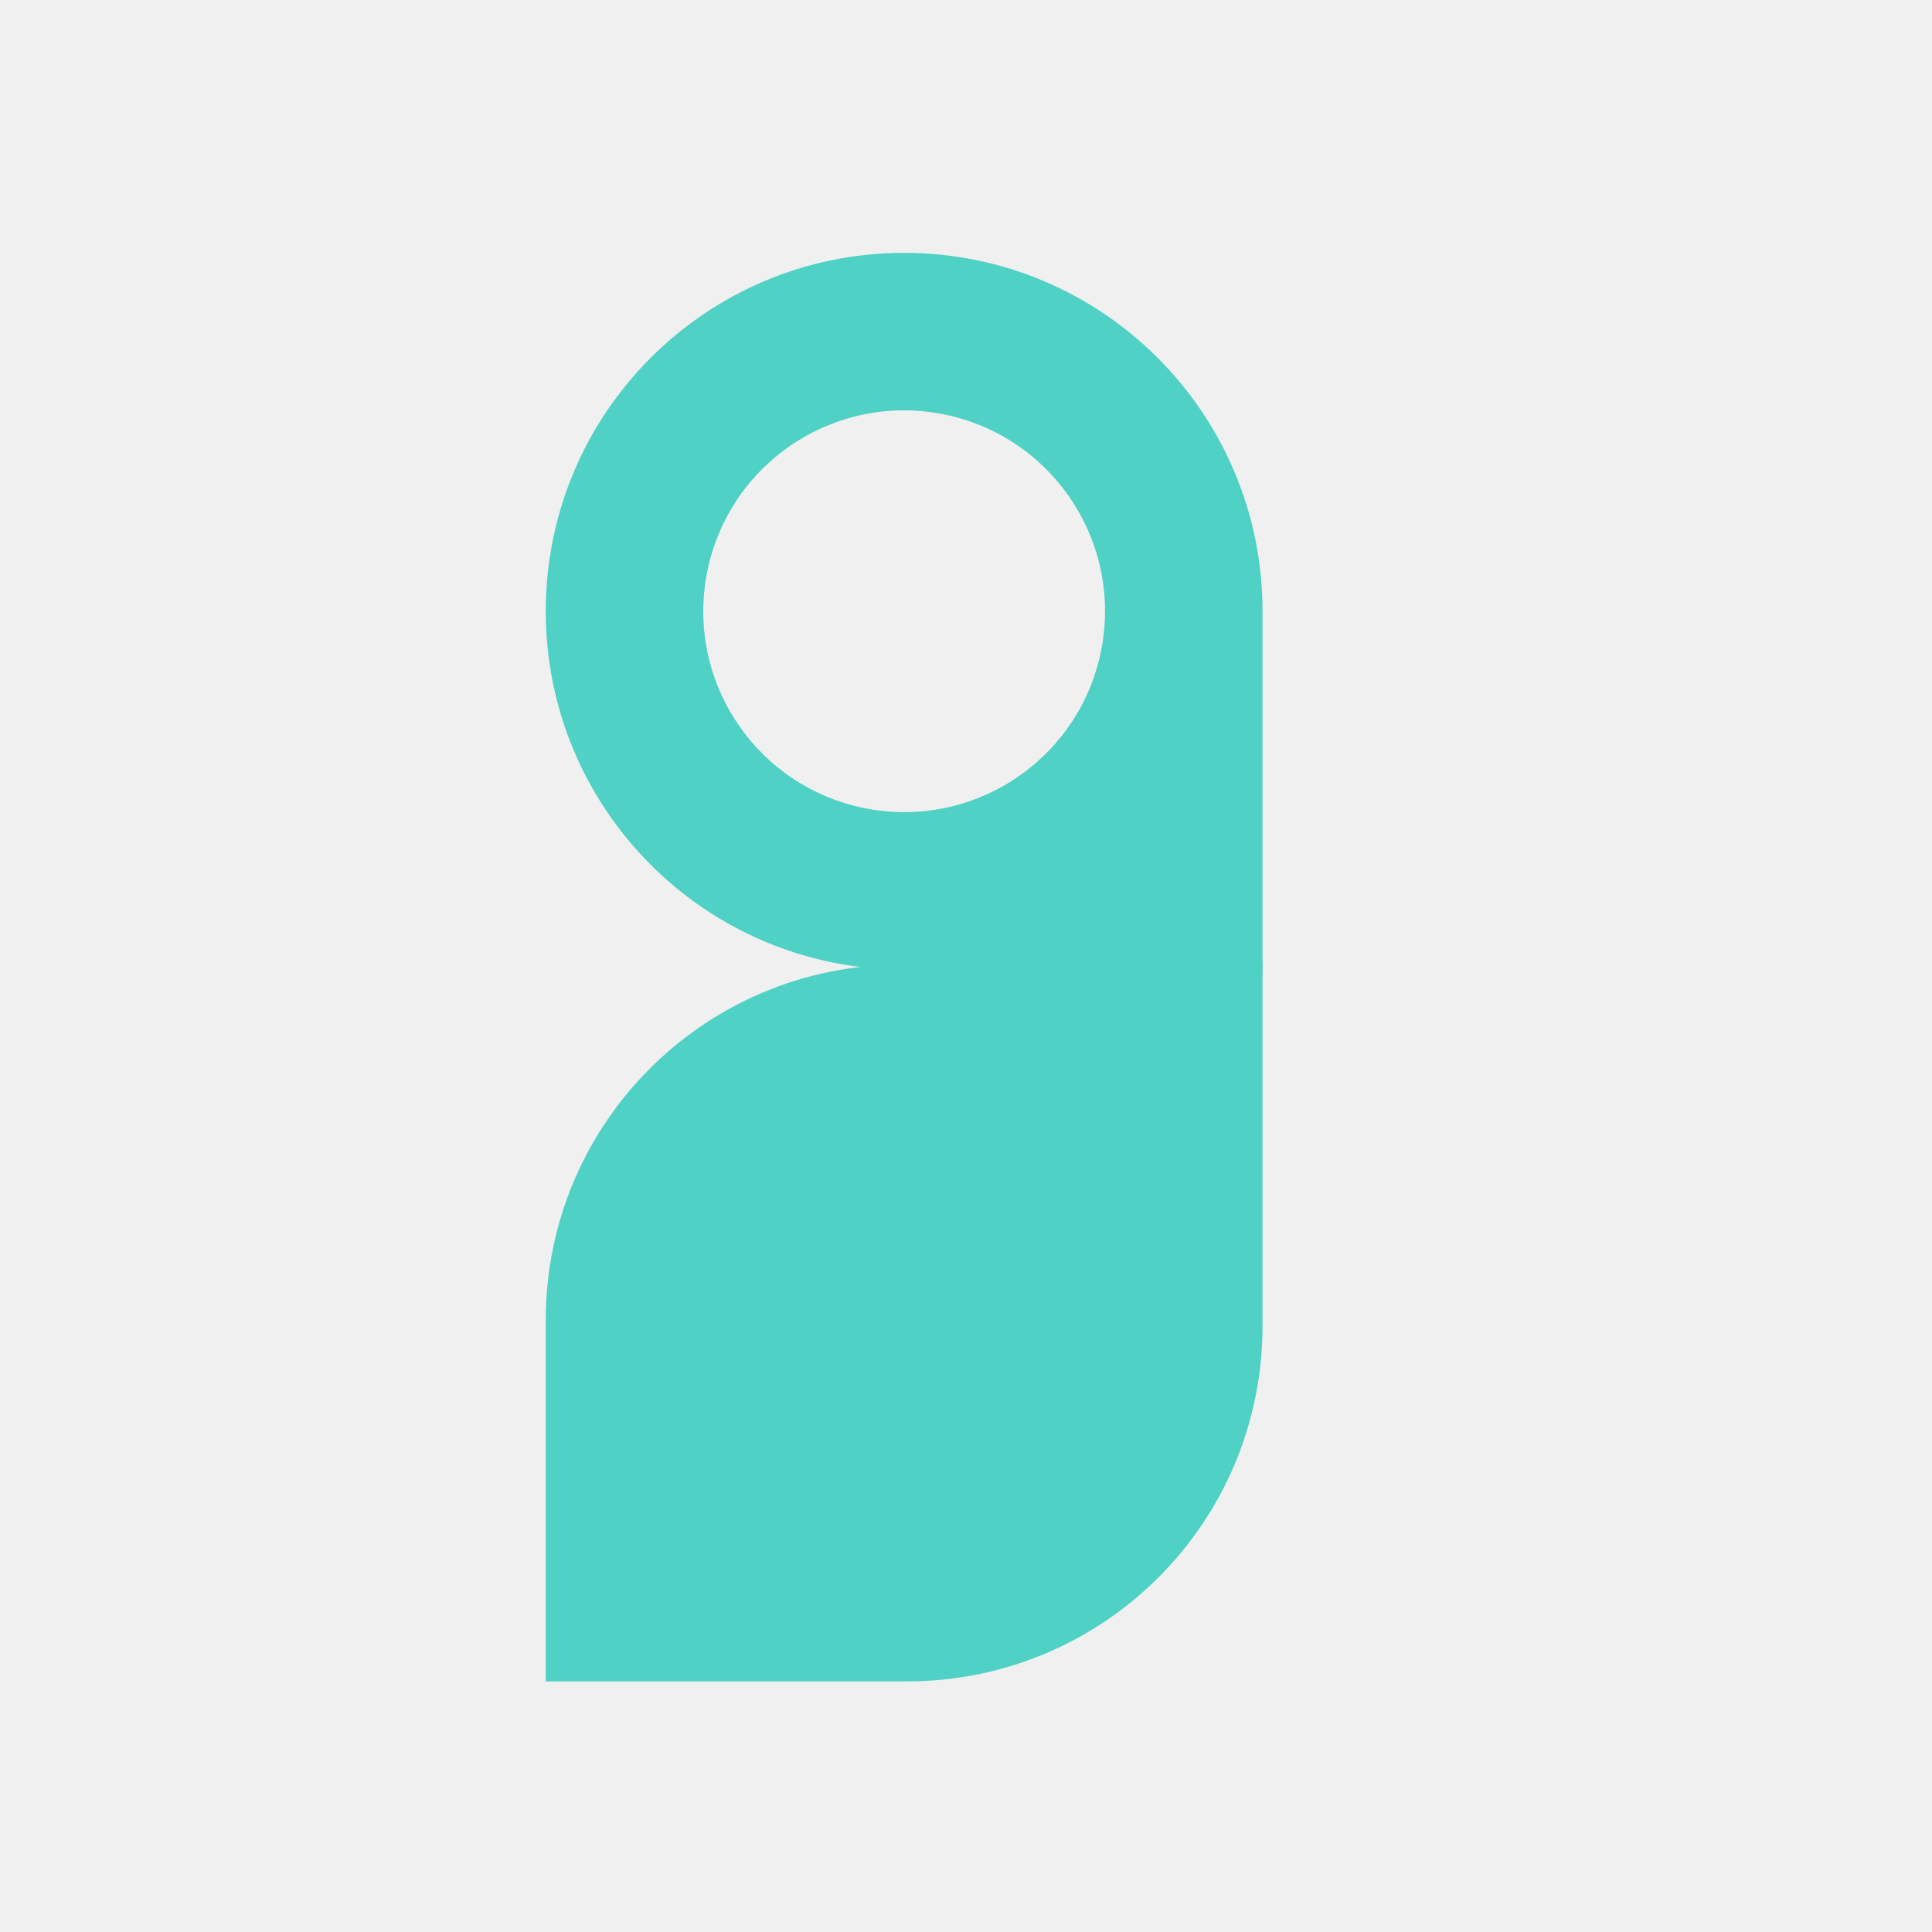
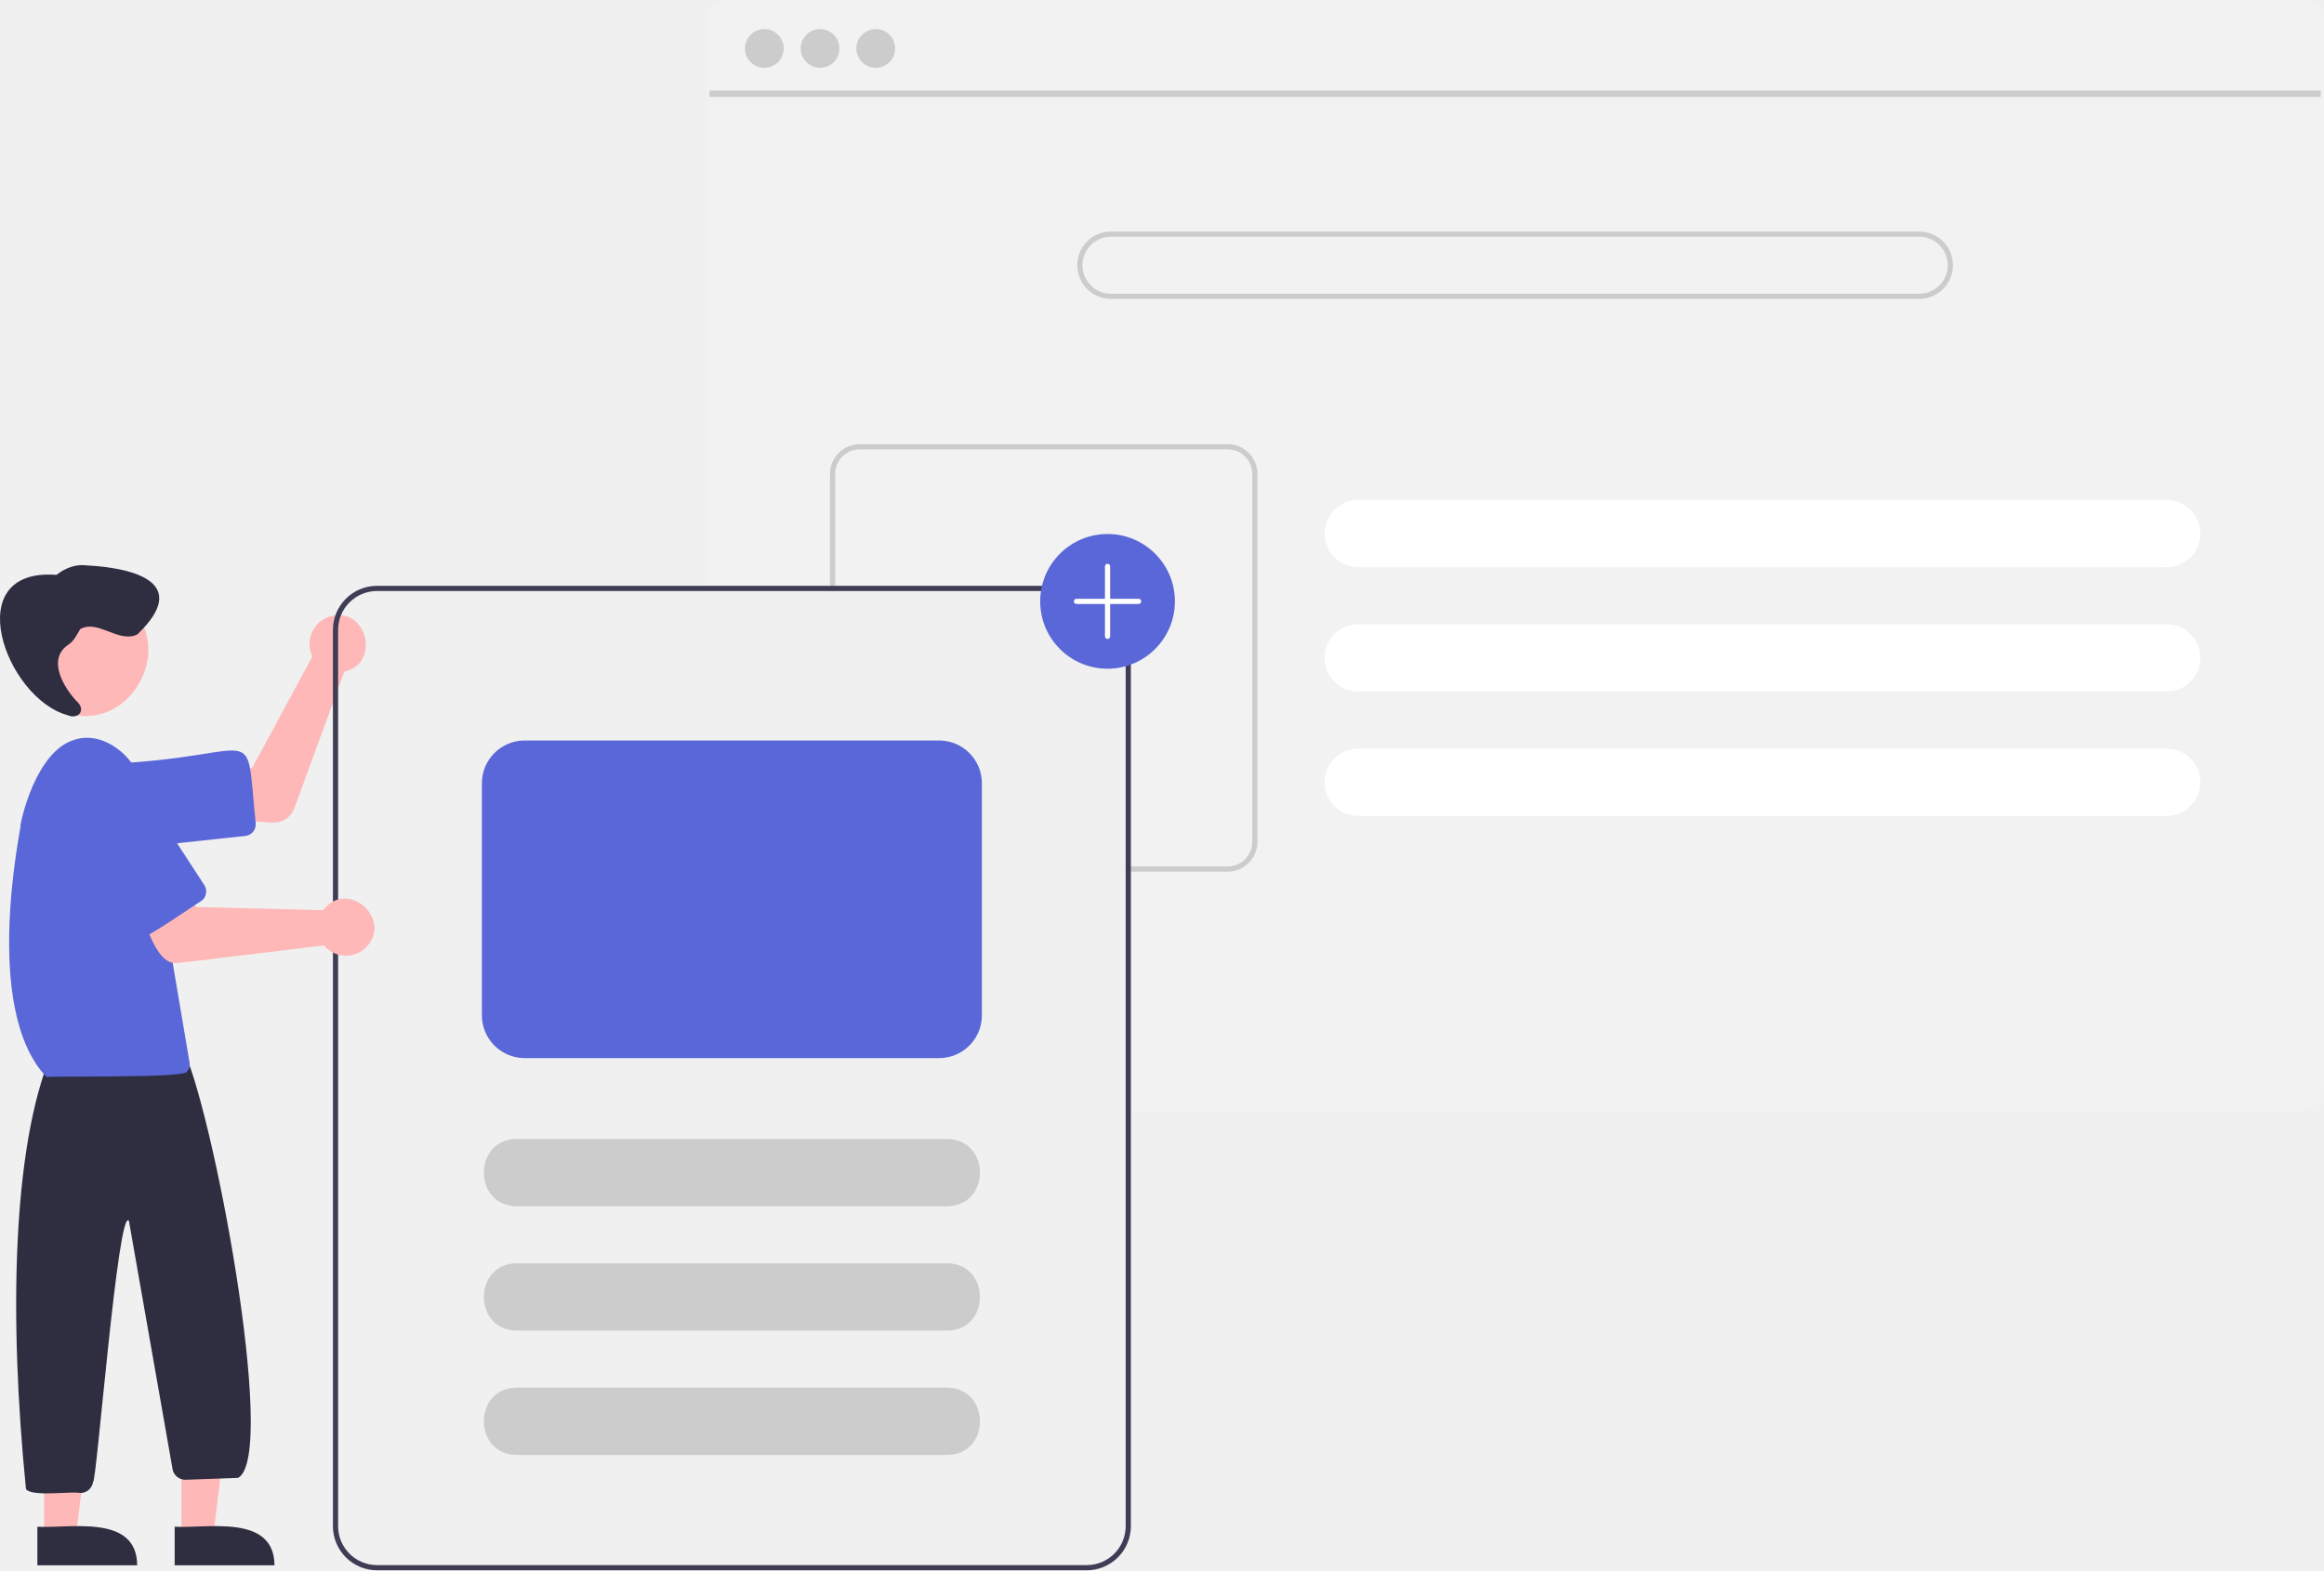
- <svg xmlns="http://www.w3.org/2000/svg" version="1.1" width="2048.00" height="2048.00" viewBox="0 0 2048.0 2048.0">
-   <g id="document" transform="matrix(1,0,0,1,1024.0,1024.0)">
-     <path d="M314.335,3.845 L314.335,-376.053 C314.335,-585.996 144.381,-755.95 -65.563,-755.95 C-275.506,-755.95 -445.461,-585.996 -445.461,-376.053 C-445.461,-166.109 -275.506,3.845 -65.563,3.845 L314.335,3.845 Z M144.216,-339.699 C124.126,-223.768 14.014,-146.183 -101.917,-166.273 C-217.848,-186.364 -295.433,-296.476 -275.342,-412.406 C-255.252,-528.337 -145.14,-605.922 -29.209,-585.832 C86.722,-565.742 164.307,-455.629 144.216,-339.699 Z " fill="#4FD1C5" fill-opacity="1.00" />
-     <path d="M-62.487,758.335 C145.919,758.335 314.335,589.919 314.335,381.513 L314.335,-1.461 L-68.639,-1.461 C-277.045,-1.461 -445.461,166.956 -445.461,375.361 L-445.461,758.335 L-62.487,758.335 Z " fill="#4FD1C5" fill-opacity="1.00" />
-   </g>
+ <svg xmlns="http://www.w3.org/2000/svg" id="e206c98e-a062-454f-98a1-36dd7d468c34" data-name="Layer 1" width="897.059" height="606.13" viewBox="0 0 897.059 606.13">
+   <path d="M1039.799,146.935h-607a8.727,8.727,0,0,0-8.72,8.72v219.41h146.9a15.018,15.018,0,0,1,15,15v185.63h453.82a8.712,8.712,0,0,0,6.63-3.06,2.044,2.044,0,0,0,.19-.24,8.166,8.166,0,0,0,1.25-2.11,8.507,8.507,0,0,0,.66-3.31V155.655A8.73,8.73,0,0,0,1039.799,146.935Z" transform="translate(-151.4706 -146.935)" fill="#f2f2f2" />
+   <rect x="273.85" y="34.951" width="621.957" height="2.493" fill="#ccc" />
+   <circle cx="295.039" cy="18.698" r="7.478" fill="#ccc" />
+   <circle cx="316.539" cy="18.698" r="7.478" fill="#ccc" />
+   <circle cx="338.04" cy="18.698" r="7.478" fill="#ccc" />
+   <path d="M892.299,236.315h-312a13,13,0,0,0,0,26h312a13,13,0,0,0,0-26Zm0,24h-312a11,11,0,0,1,0-22h312a11,11,0,0,1,0,22Z" transform="translate(-151.4706 -146.935)" fill="#ccc" />
+   <path d="M987.77,339.885h-312a13,13,0,0,0,0,26h312a13,13,0,0,0,0-26Z" transform="translate(-151.4706 -146.935)" fill="#fff" />
+   <path d="M987.77,387.885h-312a13,13,0,0,0,0,26h312a13,13,0,0,0,0-26Z" transform="translate(-151.4706 -146.935)" fill="#fff" />
+   <path d="M987.77,435.885h-312a13,13,0,0,0,0,26h312a13,13,0,0,0,0-26Z" transform="translate(-151.4706 -146.935)" fill="#fff" />
+   <path d="M625.35,318.385h-142.02a11.504,11.504,0,0,0-11.49,11.49v45.19h2v-45.19a9.505,9.505,0,0,1,9.49-9.49h142.02a9.498,9.498,0,0,1,9.49,9.49v142.02a9.498,9.498,0,0,1-9.49,9.49H585.98v2h39.37a11.497,11.497,0,0,0,11.49-11.49V329.875A11.497,11.497,0,0,0,625.35,318.385Z" transform="translate(-151.4706 -146.935)" fill="#ccc" />
+   <path d="M257.094,464.503c-.502.02-21.91-1.464-22.457-1.482l1.923-19.197,12.193-.367,23.3-43.155c-3.232-6.162.745-14.338,7.6-15.599,13.814-3.14,18.559,18.593,4.703,21.485l-19.272,52.733A8.55,8.55,0,0,1,257.094,464.503Z" transform="translate(-151.4706 -146.935)" fill="#ffb8b8" />
+   <path d="M200.655,474.39c-20.372.05-22.16-30.738-1.743-32.907,53.988-3.262,47.156-16.822,51.256,23.175a4.505,4.505,0,0,1-3.995,4.954l-43.75,4.684A16.635,16.635,0,0,1,200.655,474.39Z" transform="translate(-151.4706 -146.935)" fill="#5a67d8" />
+   <path d="M196.006,377.05c28.065,15.97,5.025,58.106-23.563,43.102C144.379,404.182,167.419,362.046,196.006,377.05Z" transform="translate(-151.4706 -146.935)" fill="#ffb8b8" />
+   <polygon points="70.049 592.823 82.308 592.822 88.141 545.534 70.047 545.535 70.049 592.823" fill="#ffb8b8" />
+   <path d="M218.893,751.142l38.531-.002c-.147-19.881-25.918-14.152-38.531-14.885Z" transform="translate(-151.4706 -146.935)" fill="#2f2e41" />
+   <polygon points="17.049 592.823 29.308 592.822 35.141 545.534 17.047 545.535 17.049 592.823" fill="#ffb8b8" />
+   <path d="M165.893,751.142l38.531-.002c-.147-19.881-25.918-14.152-38.531-14.885Z" transform="translate(-151.4706 -146.935)" fill="#2f2e41" />
+   <path d="M182.452,723.243c-2.963-.813-19.064,1.646-20.964-1.582-6.636-66.511-5.161-131.603,9.57-167.37l50.648-3.101c11.326,20.675,37.36,157.875,21.656,166.216l-20.194.72a5.018,5.018,0,0,1-5.039-3.826l-16.895-96.117c-4.207-5.881-12.477,101.224-13.843,100.824A4.978,4.978,0,0,1,182.452,723.243Z" transform="translate(-151.4706 -146.935)" fill="#2f2e41" />
+   <path d="M169.45,562.698c-25.572-26.753-9.26-98.479-10.086-96.953.07-1.757,5.862-28.816,20.844-33.257,11.887-3.923,25.043,7.812,26.666,19.681l17.806,105.153a3.698,3.698,0,0,1-1.014,3.18C224.542,563.228,170.701,562.152,169.45,562.698Z" transform="translate(-151.4706 -146.935)" fill="#5a67d8" />
+   <path d="M177.749,395.868c2.246-1.42,3.353-3.854,4.66-6.073,6.885-3.924,14.801,5.569,22.083,2.026,20.593-19.769-.574-25.601-19.54-26.644-4.48-.552-8.292,1.037-11.679,3.662-37.886-2.893-19.716,47.483,4.194,54.136,4.222,1.849,7.388-1.893,3.666-5.295C175.981,412.281,169.6,401.411,177.749,395.868Z" transform="translate(-151.4706 -146.935)" fill="#2f2e41" />
+   <path d="M570.98,373.065h-274a17.024,17.024,0,0,0-17,17v346a17.024,17.024,0,0,0,17,17h274a17.024,17.024,0,0,0,17-17v-346A17.024,17.024,0,0,0,570.98,373.065Zm15,363a15.018,15.018,0,0,1-15,15h-274a15.018,15.018,0,0,1-15-15v-346a15.018,15.018,0,0,1,15-15h274a15.018,15.018,0,0,1,15,15Z" transform="translate(-151.4706 -146.935)" fill="#3f3d56" />
+   <path d="M219.777,518.663c-9.031,1.023-12.995-19.992-16.448-25.347l17.985-6.983,5.852,10.703,49.028,1.219a10.678,10.678,0,0,1,.952-1.12h0c9.723-10.181,25.557,5.073,15.871,15.232a11.036,11.036,0,0,1-16.497-.477C275.31,511.976,220.961,518.695,219.777,518.663Z" transform="translate(-151.4706 -146.935)" fill="#ffb8b8" />
+   <path d="M206.458,508.631c-3.007,2.897-26.091-37.773-27.777-38.923-11.664-18.13,15.796-36.03,27.661-17.998l23.997,36.879a4.505,4.505,0,0,1-1.317,6.226C227.928,495.327,207.23,509.733,206.458,508.631Z" transform="translate(-151.4706 -146.935)" fill="#5a67d8" />
+   <path d="M516.98,612.565h-166c-16.957-.082-17.027-25.912.001-26l165.999,0C533.925,586.644,534.017,612.476,516.98,612.565Z" transform="translate(-151.4706 -146.935)" fill="#ccc" />
+   <path d="M516.98,660.565h-166c-16.957-.082-17.027-25.912.001-26l165.999,0C533.925,634.644,534.017,660.476,516.98,660.565Z" transform="translate(-151.4706 -146.935)" fill="#ccc" />
+   <path d="M516.98,708.565h-166c-16.957-.082-17.027-25.912.001-26l165.999,0C533.925,682.644,534.017,708.476,516.98,708.565Z" transform="translate(-151.4706 -146.935)" fill="#ccc" />
+   <path d="M578.98,405.065a26,26,0,1,1,26-26A26.029,26.029,0,0,1,578.98,405.065Z" transform="translate(-151.4706 -146.935)" fill="#5a67d8" />
+   <path d="M590.98,378.065h-11v-12.5a1,1,0,0,0-2,0v12.5h-11a1,1,0,0,0,0,2h11v12.5a1,1,0,1,0,2,0v-12.5h11a1,1,0,0,0,0-2Z" transform="translate(-151.4706 -146.935)" fill="#fff" />
+   <path d="M513.98,555.365h-160a16.519,16.519,0,0,1-16.5-16.5V449.265a16.519,16.519,0,0,1,16.5-16.5h160a16.519,16.519,0,0,1,16.5,16.5v89.6A16.519,16.519,0,0,1,513.98,555.365Z" transform="translate(-151.4706 -146.935)" fill="#5a67d8" />
</svg>
